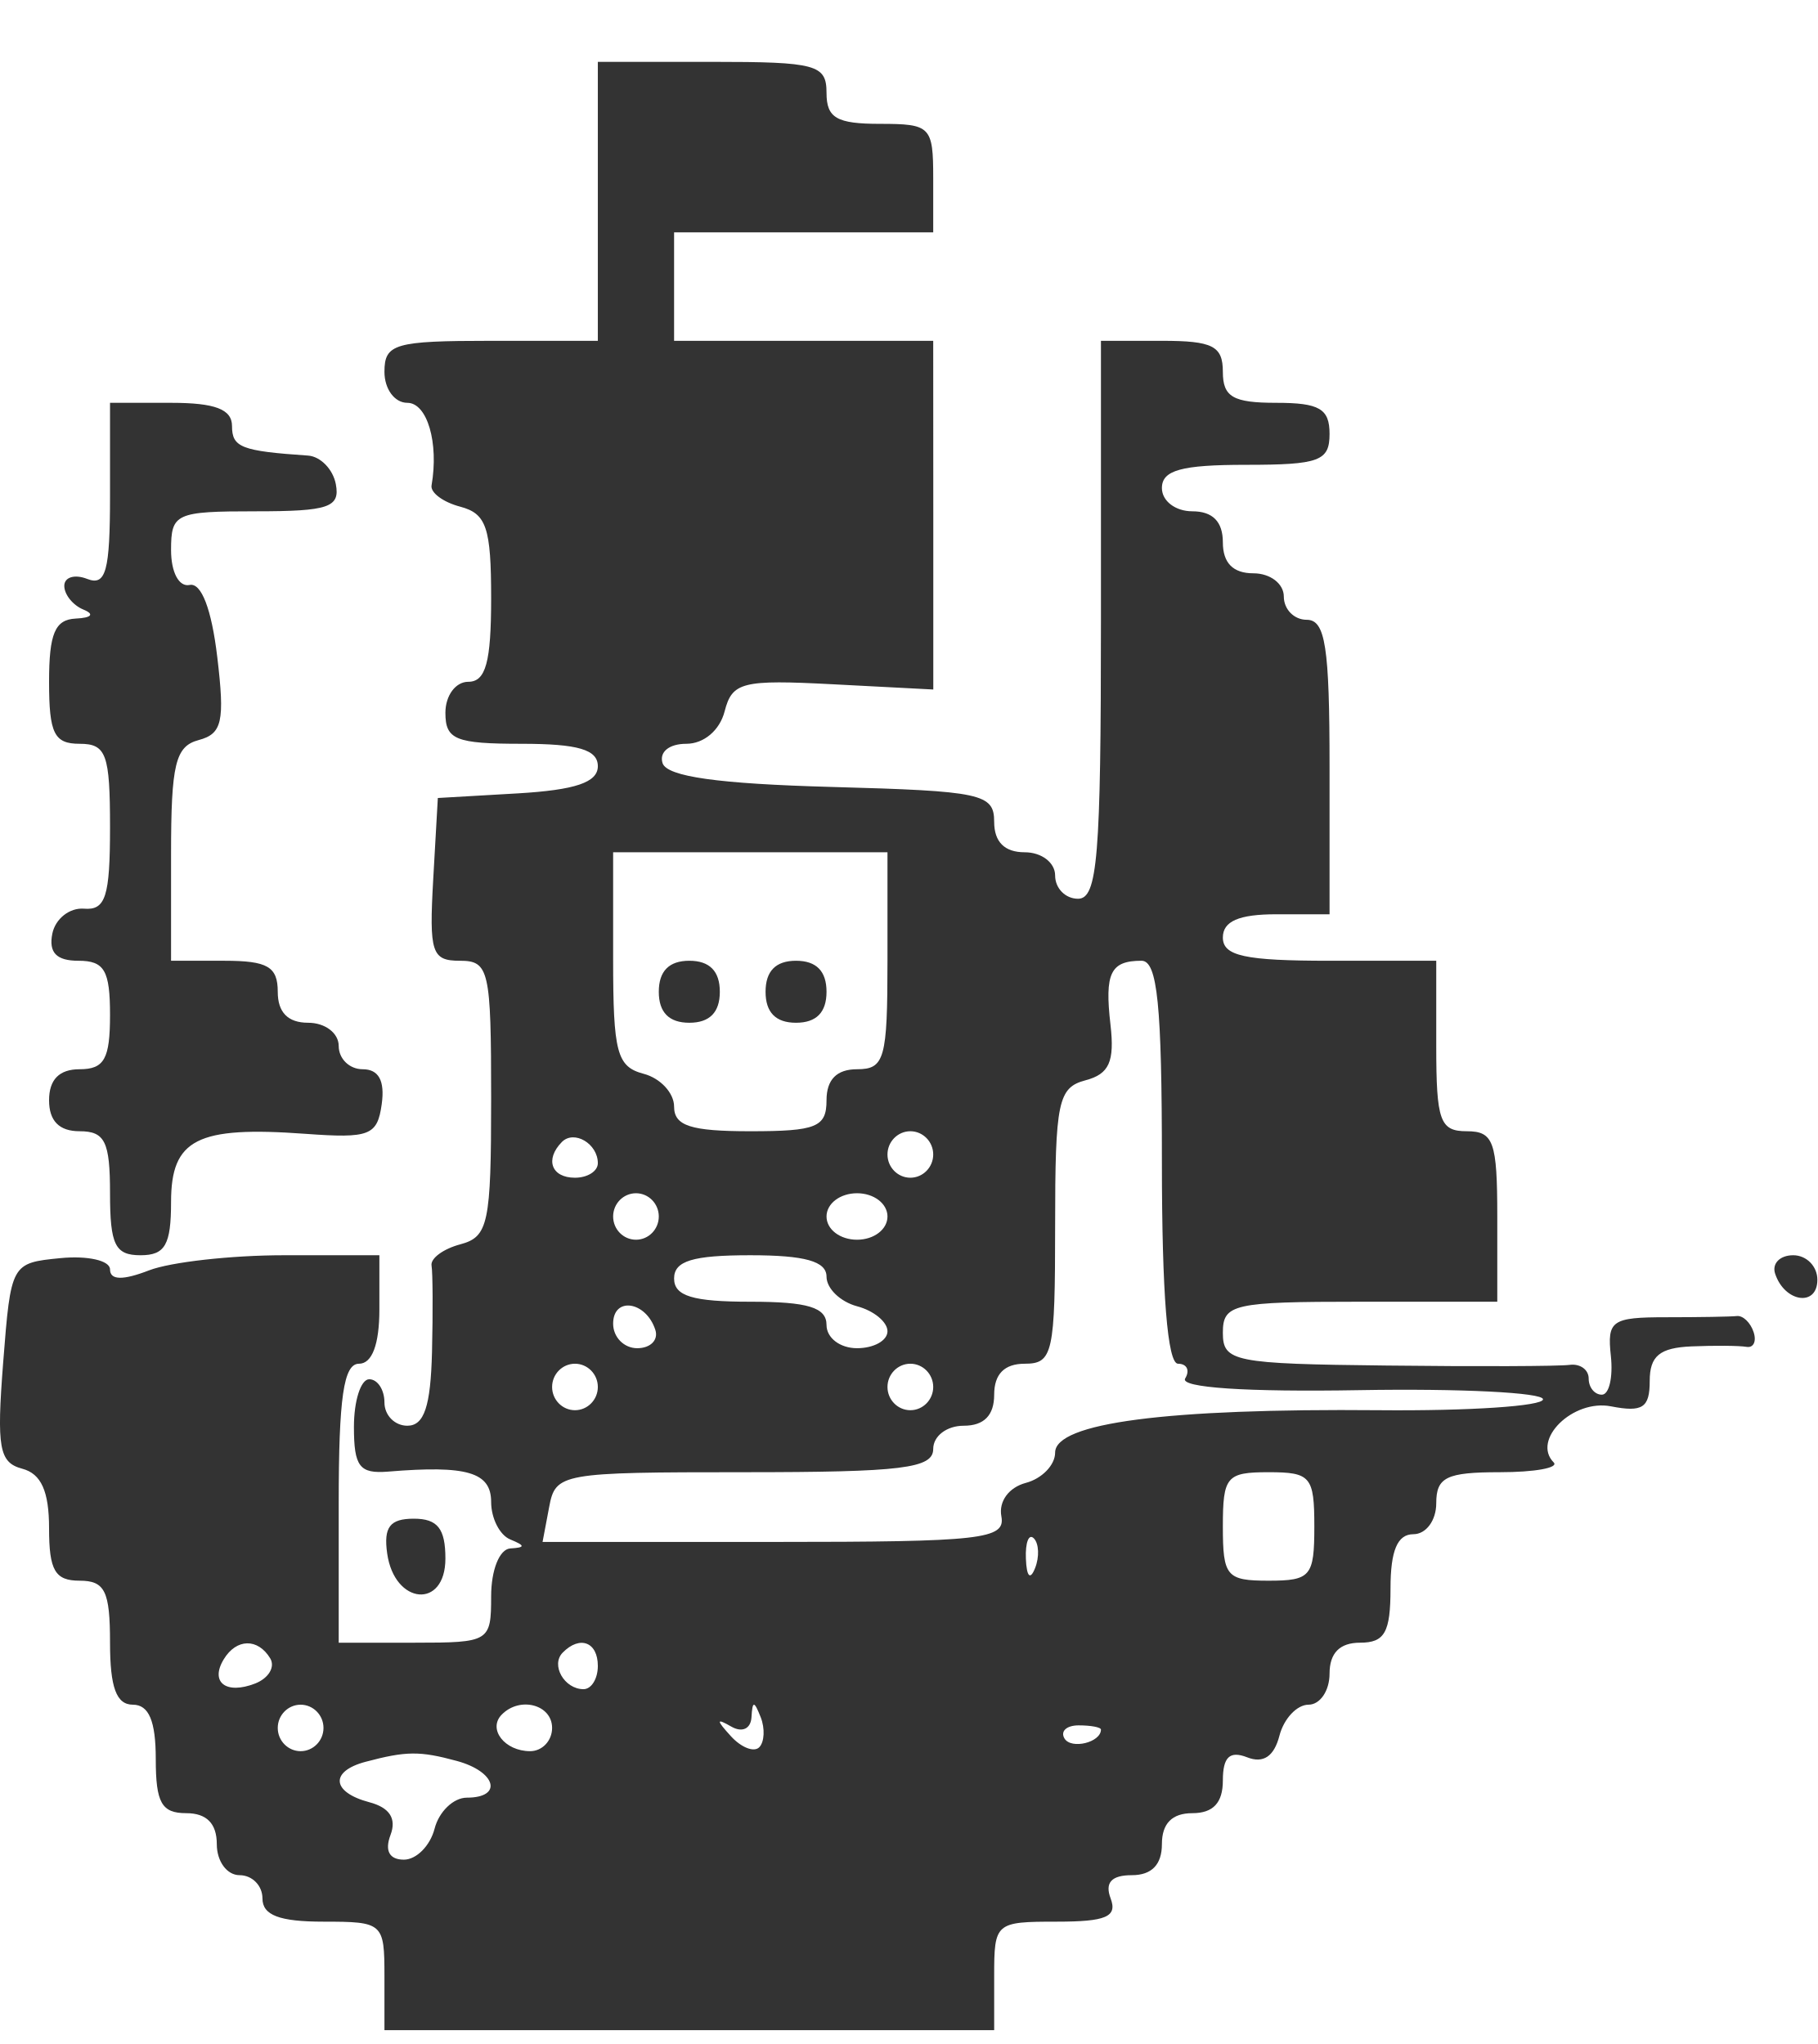
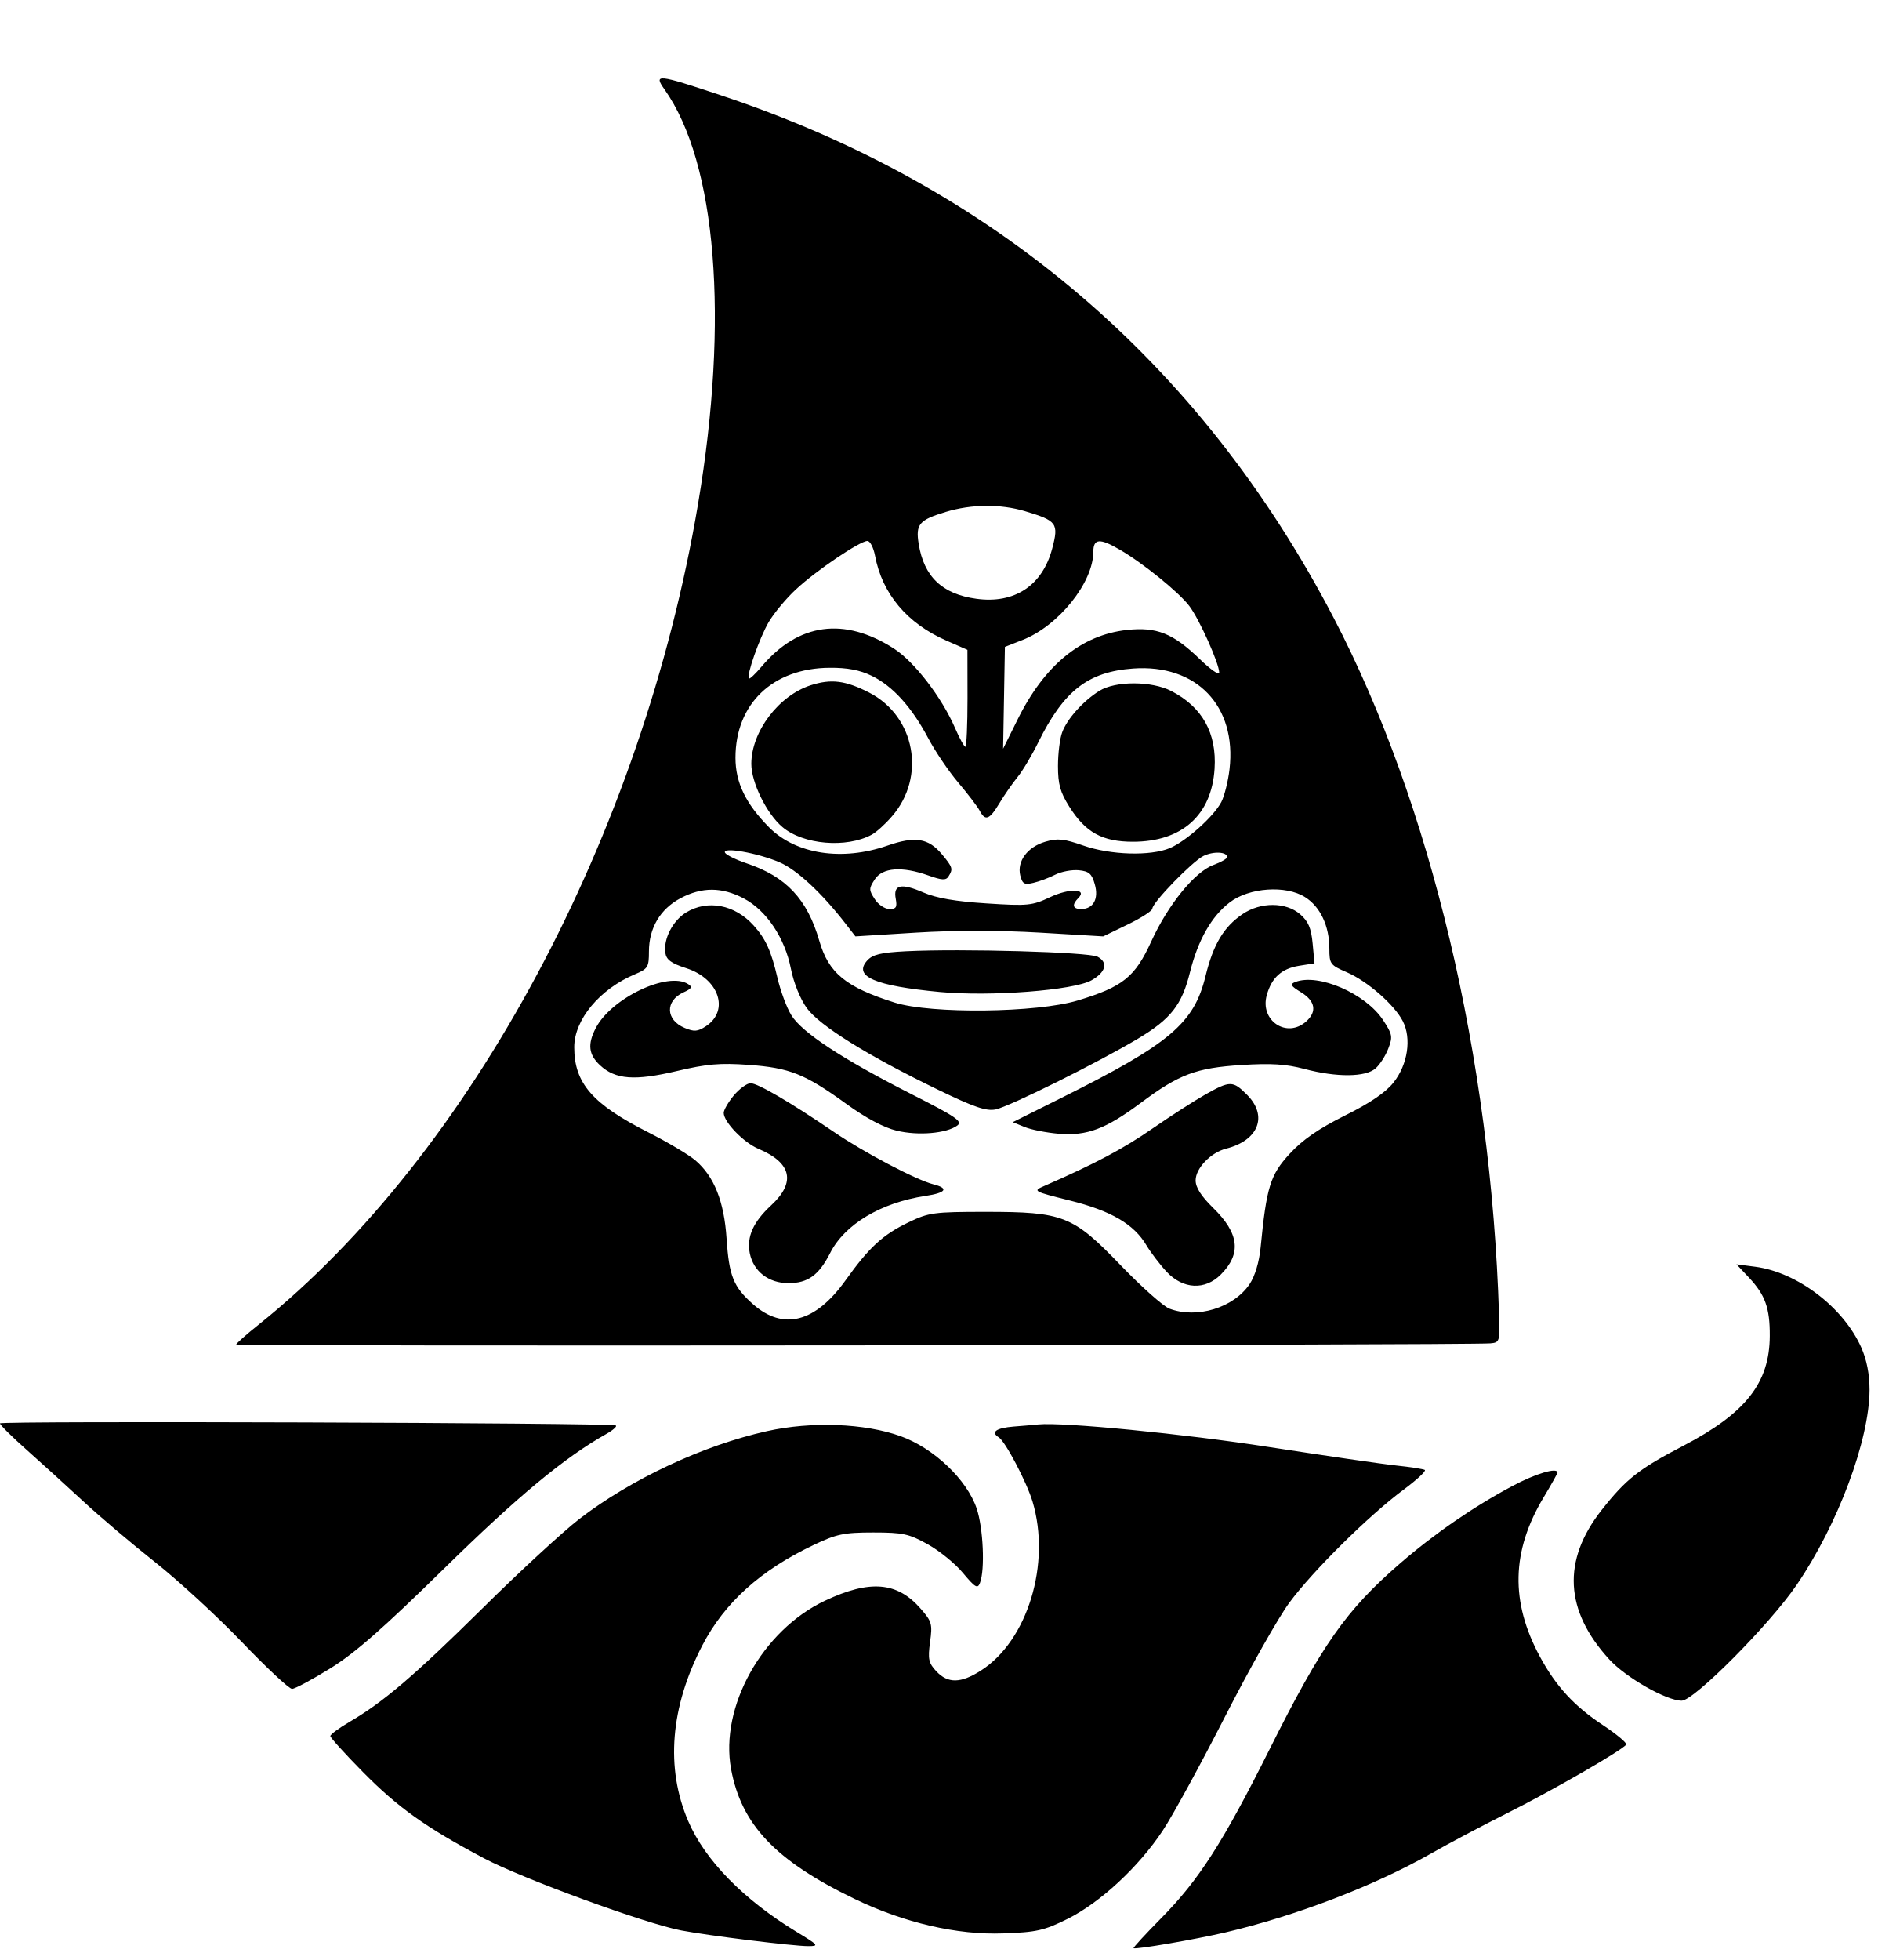
- <svg xmlns="http://www.w3.org/2000/svg" width="24" height="27" viewBox="0 0 24 27" fill="none">
-   <path fill-rule="evenodd" clip-rule="evenodd" d="M7.895 2.66V4.502H6.486C5.211 4.502 5.077 4.541 5.077 4.912C5.077 5.139 5.211 5.321 5.379 5.321C5.642 5.321 5.797 5.849 5.699 6.413C5.683 6.508 5.853 6.634 6.078 6.693C6.424 6.785 6.486 6.969 6.486 7.904C6.486 8.747 6.415 9.006 6.184 9.006C6.016 9.006 5.882 9.188 5.882 9.416C5.882 9.77 6.016 9.825 6.889 9.825C7.633 9.825 7.895 9.902 7.895 10.121C7.895 10.335 7.599 10.435 6.838 10.48L5.782 10.541L5.721 11.616C5.666 12.584 5.701 12.691 6.073 12.691C6.459 12.691 6.486 12.812 6.486 14.51C6.486 16.165 6.449 16.338 6.078 16.437C5.853 16.497 5.683 16.623 5.699 16.717C5.715 16.811 5.718 17.326 5.705 17.86C5.687 18.578 5.602 18.833 5.379 18.833C5.213 18.833 5.077 18.695 5.077 18.526C5.077 18.357 4.986 18.219 4.876 18.219C4.765 18.219 4.674 18.502 4.674 18.848C4.674 19.374 4.748 19.47 5.127 19.439C6.168 19.353 6.486 19.447 6.486 19.84C6.486 20.055 6.599 20.278 6.738 20.335C6.939 20.418 6.939 20.442 6.738 20.454C6.596 20.464 6.486 20.739 6.486 21.085C6.486 21.685 6.464 21.699 5.48 21.699H4.473V19.857C4.473 18.458 4.538 18.014 4.741 18.014C4.914 18.014 5.01 17.758 5.01 17.297V16.581H3.748C3.054 16.581 2.254 16.671 1.97 16.78C1.621 16.915 1.453 16.911 1.453 16.768C1.453 16.651 1.159 16.584 0.799 16.619C0.148 16.683 0.144 16.69 0.042 17.995C-0.046 19.127 -0.012 19.319 0.294 19.401C0.544 19.467 0.648 19.699 0.648 20.188C0.648 20.744 0.727 20.88 1.051 20.88C1.386 20.88 1.453 21.017 1.453 21.699C1.453 22.291 1.537 22.518 1.755 22.518C1.966 22.518 2.057 22.734 2.057 23.235C2.057 23.814 2.134 23.951 2.46 23.951C2.728 23.951 2.863 24.087 2.863 24.36C2.863 24.588 2.997 24.77 3.164 24.77C3.331 24.77 3.466 24.908 3.466 25.077C3.466 25.299 3.69 25.384 4.272 25.384C5.058 25.384 5.077 25.401 5.077 26.101V26.817H9.103H13.129V26.101C13.129 25.398 13.145 25.384 13.956 25.384C14.608 25.384 14.758 25.319 14.667 25.077C14.588 24.868 14.678 24.77 14.947 24.77C15.209 24.77 15.344 24.631 15.344 24.36C15.344 24.087 15.478 23.951 15.746 23.951C16.021 23.951 16.149 23.814 16.149 23.52C16.149 23.209 16.239 23.123 16.47 23.213C16.683 23.297 16.825 23.202 16.896 22.928C16.954 22.703 17.127 22.518 17.28 22.518C17.433 22.518 17.558 22.334 17.558 22.108C17.558 21.836 17.692 21.699 17.961 21.699C18.287 21.699 18.363 21.562 18.363 20.983C18.363 20.482 18.454 20.266 18.665 20.266C18.833 20.266 18.967 20.084 18.967 19.857C18.967 19.513 19.102 19.447 19.806 19.447C20.267 19.447 20.588 19.389 20.518 19.318C20.223 19.018 20.773 18.479 21.275 18.577C21.692 18.658 21.786 18.596 21.786 18.243C21.786 17.912 21.917 17.803 22.339 17.785C22.644 17.772 22.969 17.775 23.063 17.791C23.156 17.808 23.199 17.72 23.158 17.596C23.117 17.471 23.018 17.376 22.938 17.384C22.858 17.393 22.438 17.4 22.005 17.4C21.284 17.4 21.222 17.443 21.273 17.912C21.303 18.193 21.25 18.423 21.154 18.423C21.058 18.423 20.98 18.327 20.98 18.21C20.98 18.092 20.867 18.011 20.729 18.029C20.59 18.048 19.503 18.052 18.313 18.038C16.291 18.016 16.149 17.987 16.149 17.605C16.149 17.225 16.283 17.195 17.961 17.195H19.773V16.069C19.773 15.08 19.724 14.943 19.37 14.943C19.016 14.943 18.967 14.807 18.967 13.817V12.691H17.558C16.44 12.691 16.149 12.628 16.149 12.384C16.149 12.169 16.361 12.077 16.854 12.077H17.558V10.132C17.558 8.54 17.503 8.187 17.256 8.187C17.09 8.187 16.954 8.049 16.954 7.88C16.954 7.71 16.775 7.573 16.552 7.573C16.283 7.573 16.149 7.436 16.149 7.164C16.149 6.891 16.015 6.754 15.746 6.754C15.523 6.754 15.344 6.618 15.344 6.447C15.344 6.211 15.601 6.14 16.451 6.14C17.424 6.14 17.558 6.09 17.558 5.731C17.558 5.399 17.424 5.321 16.854 5.321C16.283 5.321 16.149 5.243 16.149 4.912C16.149 4.57 16.015 4.502 15.344 4.502H14.539V8.187C14.539 11.326 14.494 11.872 14.236 11.872C14.07 11.872 13.934 11.734 13.934 11.565C13.934 11.395 13.756 11.258 13.532 11.258C13.266 11.258 13.129 11.121 13.129 10.856C13.129 10.484 12.963 10.449 10.982 10.395C9.485 10.354 8.809 10.259 8.75 10.081C8.703 9.934 8.836 9.825 9.063 9.825C9.295 9.825 9.504 9.648 9.569 9.398C9.669 9.009 9.8 8.976 11.002 9.039L12.325 9.108L12.325 6.805L12.324 4.502H10.613H8.902V3.786V3.069H10.613H12.324V2.353C12.324 1.67 12.29 1.636 11.62 1.636C11.049 1.636 10.915 1.558 10.915 1.227C10.915 0.854 10.781 0.817 9.405 0.817H7.895V2.66ZM1.453 6.543C1.453 7.545 1.399 7.744 1.151 7.647C0.985 7.582 0.849 7.624 0.849 7.739C0.849 7.854 0.963 7.995 1.101 8.052C1.251 8.113 1.211 8.161 1 8.171C0.726 8.184 0.648 8.369 0.648 9.006C0.648 9.688 0.715 9.825 1.051 9.825C1.404 9.825 1.453 9.962 1.453 10.928C1.453 11.844 1.395 12.027 1.109 12.003C0.919 11.988 0.731 12.136 0.691 12.333C0.641 12.583 0.745 12.691 1.036 12.691C1.379 12.691 1.453 12.819 1.453 13.408C1.453 13.988 1.377 14.124 1.051 14.124C0.782 14.124 0.648 14.261 0.648 14.534C0.648 14.807 0.782 14.943 1.051 14.943C1.386 14.943 1.453 15.08 1.453 15.762C1.453 16.444 1.52 16.581 1.856 16.581C2.18 16.581 2.259 16.444 2.259 15.878C2.259 15.047 2.602 14.873 4.031 14.977C4.882 15.039 4.983 15 5.041 14.585C5.084 14.275 5.001 14.124 4.789 14.124C4.615 14.124 4.473 13.986 4.473 13.817C4.473 13.647 4.294 13.51 4.07 13.51C3.802 13.51 3.668 13.373 3.668 13.101C3.668 12.769 3.533 12.691 2.963 12.691H2.259V11.282C2.259 10.094 2.316 9.858 2.623 9.776C2.934 9.693 2.971 9.532 2.869 8.677C2.794 8.046 2.659 7.694 2.504 7.727C2.363 7.756 2.259 7.56 2.259 7.266C2.259 6.781 2.318 6.754 3.38 6.754C4.34 6.754 4.493 6.702 4.435 6.396C4.398 6.199 4.232 6.029 4.068 6.018C3.188 5.958 3.064 5.91 3.064 5.628C3.064 5.406 2.84 5.321 2.259 5.321H1.453V6.543ZM11.72 12.691C11.72 13.988 11.682 14.124 11.318 14.124C11.049 14.124 10.915 14.261 10.915 14.534C10.915 14.889 10.781 14.943 9.908 14.943C9.122 14.943 8.902 14.872 8.902 14.617C8.902 14.438 8.721 14.242 8.499 14.184C8.146 14.09 8.097 13.904 8.097 12.667V11.258H9.908H11.72V12.691ZM8.7 13.101C8.7 13.373 8.835 13.51 9.103 13.51C9.371 13.51 9.506 13.373 9.506 13.101C9.506 12.828 9.371 12.691 9.103 12.691C8.835 12.691 8.7 12.828 8.7 13.101ZM10.11 13.101C10.11 13.373 10.244 13.51 10.512 13.51C10.781 13.51 10.915 13.373 10.915 13.101C10.915 12.828 10.781 12.691 10.512 12.691C10.244 12.691 10.11 12.828 10.11 13.101ZM15.344 15.353C15.344 17.089 15.418 18.014 15.557 18.014C15.674 18.014 15.717 18.102 15.651 18.209C15.578 18.33 16.457 18.389 17.955 18.363C19.287 18.34 20.377 18.395 20.377 18.484C20.376 18.574 19.402 18.639 18.212 18.628C15.405 18.603 13.934 18.795 13.934 19.188C13.934 19.352 13.76 19.532 13.547 19.588C13.322 19.648 13.187 19.833 13.224 20.03C13.281 20.333 12.966 20.368 10.227 20.368H7.165L7.252 19.908C7.336 19.459 7.406 19.447 9.831 19.447C11.913 19.447 12.324 19.396 12.324 19.14C12.324 18.969 12.503 18.833 12.727 18.833C12.995 18.833 13.129 18.696 13.129 18.423C13.129 18.151 13.264 18.014 13.532 18.014C13.904 18.014 13.934 17.877 13.934 16.195C13.934 14.552 13.973 14.366 14.335 14.27C14.648 14.187 14.721 14.025 14.665 13.536C14.586 12.853 14.665 12.691 15.075 12.691C15.285 12.691 15.344 13.271 15.344 15.353ZM7.895 15.365C7.895 15.471 7.759 15.557 7.593 15.557C7.282 15.557 7.193 15.316 7.42 15.085C7.581 14.922 7.895 15.107 7.895 15.365ZM12.324 15.25C12.324 15.419 12.188 15.557 12.022 15.557C11.856 15.557 11.72 15.419 11.72 15.25C11.72 15.081 11.856 14.943 12.022 14.943C12.188 14.943 12.324 15.081 12.324 15.25ZM8.7 16.069C8.7 16.238 8.565 16.376 8.399 16.376C8.232 16.376 8.097 16.238 8.097 16.069C8.097 15.9 8.232 15.762 8.399 15.762C8.565 15.762 8.7 15.9 8.7 16.069ZM11.72 16.069C11.72 16.24 11.541 16.376 11.318 16.376C11.094 16.376 10.915 16.24 10.915 16.069C10.915 15.899 11.094 15.762 11.318 15.762C11.541 15.762 11.72 15.899 11.72 16.069ZM10.915 16.864C10.915 17.02 11.096 17.195 11.318 17.255C11.539 17.313 11.72 17.462 11.72 17.585C11.72 17.709 11.539 17.809 11.318 17.809C11.094 17.809 10.915 17.673 10.915 17.502C10.915 17.27 10.669 17.195 9.908 17.195C9.148 17.195 8.902 17.12 8.902 16.888C8.902 16.656 9.148 16.581 9.908 16.581C10.631 16.581 10.915 16.661 10.915 16.864ZM23.442 16.824C23.567 17.204 24 17.267 24 16.905C24 16.727 23.857 16.581 23.681 16.581C23.506 16.581 23.398 16.69 23.442 16.824ZM8.654 17.566C8.698 17.7 8.591 17.809 8.415 17.809C8.24 17.809 8.097 17.663 8.097 17.485C8.097 17.124 8.53 17.186 8.654 17.566ZM7.895 18.321C7.895 18.49 7.759 18.628 7.593 18.628C7.427 18.628 7.291 18.49 7.291 18.321C7.291 18.152 7.427 18.014 7.593 18.014C7.759 18.014 7.895 18.152 7.895 18.321ZM12.324 18.321C12.324 18.49 12.188 18.628 12.022 18.628C11.856 18.628 11.72 18.49 11.72 18.321C11.72 18.152 11.856 18.014 12.022 18.014C12.188 18.014 12.324 18.152 12.324 18.321ZM17.357 20.164C17.357 20.823 17.309 20.88 16.753 20.88C16.197 20.88 16.149 20.823 16.149 20.164C16.149 19.504 16.197 19.447 16.753 19.447C17.309 19.447 17.357 19.504 17.357 20.164ZM5.113 20.52C5.209 21.2 5.882 21.26 5.882 20.588C5.882 20.192 5.779 20.061 5.465 20.061C5.149 20.061 5.064 20.172 5.113 20.52ZM13.669 20.714C13.605 20.877 13.557 20.828 13.548 20.59C13.539 20.374 13.587 20.253 13.653 20.321C13.72 20.389 13.728 20.566 13.669 20.714ZM3.568 21.905C3.637 22.019 3.548 22.168 3.37 22.238C2.985 22.388 2.77 22.222 2.955 21.918C3.122 21.642 3.405 21.637 3.568 21.905ZM7.895 22.006C7.895 22.175 7.81 22.313 7.706 22.313C7.452 22.313 7.27 21.993 7.431 21.83C7.658 21.599 7.895 21.69 7.895 22.006ZM4.272 22.825C4.272 22.994 4.136 23.132 3.97 23.132C3.804 23.132 3.668 22.994 3.668 22.825C3.668 22.656 3.804 22.518 3.97 22.518C4.136 22.518 4.272 22.656 4.272 22.825ZM7.291 22.825C7.291 22.994 7.161 23.132 7.001 23.132C6.665 23.132 6.438 22.84 6.626 22.649C6.866 22.404 7.291 22.517 7.291 22.825ZM10.027 23.08C9.958 23.15 9.79 23.085 9.653 22.935C9.456 22.719 9.457 22.692 9.657 22.807C9.801 22.89 9.915 22.837 9.924 22.683C9.937 22.463 9.959 22.464 10.046 22.684C10.104 22.832 10.095 23.01 10.027 23.08ZM14.539 22.847C14.539 23.016 14.148 23.112 14.058 22.965C14 22.869 14.084 22.791 14.245 22.791C14.407 22.791 14.539 22.816 14.539 22.847ZM6.033 23.261C6.552 23.402 6.646 23.746 6.165 23.746C5.989 23.746 5.797 23.93 5.739 24.156C5.681 24.381 5.499 24.565 5.334 24.565C5.142 24.565 5.078 24.448 5.157 24.239C5.239 24.022 5.146 23.877 4.876 23.806C4.379 23.674 4.353 23.399 4.825 23.273C5.366 23.129 5.543 23.128 6.033 23.261Z" fill="#333333" />
+ <svg xmlns="http://www.w3.org/2000/svg" width="23" height="24" viewBox="0 0 23 24" fill="none">
+   <path fill-rule="evenodd" clip-rule="evenodd" d="M8.139 1.095C8.776 1.996 8.931 3.908 8.55 6.169C7.869 10.214 5.769 14.136 3.167 16.221C3.017 16.34 2.894 16.45 2.893 16.464C2.891 16.487 17.984 16.473 18.254 16.449C18.367 16.439 18.371 16.427 18.36 16.099C18.262 12.952 17.524 9.844 16.333 7.562C14.702 4.437 12.168 2.278 8.827 1.166C8.05 0.907 8.002 0.902 8.139 1.095ZM12.553 6.259C12.946 6.376 12.969 6.408 12.888 6.715C12.768 7.17 12.426 7.397 11.958 7.332C11.54 7.275 11.316 7.061 11.252 6.66C11.213 6.419 11.257 6.367 11.585 6.268C11.897 6.173 12.254 6.17 12.553 6.259ZM10.717 6.803C10.804 7.271 11.111 7.635 11.593 7.845L11.849 7.957L11.85 8.55C11.85 8.877 11.838 9.144 11.824 9.144C11.809 9.144 11.752 9.041 11.697 8.914C11.534 8.538 11.199 8.103 10.949 7.942C10.341 7.551 9.779 7.628 9.328 8.162C9.252 8.252 9.182 8.318 9.173 8.308C9.139 8.275 9.301 7.814 9.414 7.619C9.479 7.508 9.63 7.326 9.752 7.214C9.998 6.985 10.533 6.624 10.624 6.624C10.657 6.624 10.698 6.705 10.717 6.803ZM13.714 6.73C13.999 6.895 14.438 7.251 14.567 7.421C14.69 7.583 14.933 8.126 14.933 8.237C14.933 8.273 14.826 8.198 14.694 8.07C14.368 7.755 14.167 7.674 13.801 7.714C13.242 7.776 12.792 8.145 12.462 8.813L12.286 9.168L12.297 8.545L12.308 7.921L12.525 7.836C12.965 7.663 13.39 7.134 13.391 6.757C13.392 6.594 13.468 6.587 13.714 6.73ZM10.676 8.275C10.933 8.4 11.165 8.656 11.367 9.036C11.453 9.199 11.619 9.444 11.736 9.582C11.853 9.72 11.971 9.875 11.998 9.925C12.068 10.058 12.118 10.039 12.241 9.835C12.301 9.735 12.401 9.591 12.463 9.515C12.525 9.439 12.639 9.248 12.716 9.091C13.029 8.457 13.326 8.226 13.879 8.186C14.656 8.13 15.149 8.646 15.059 9.42C15.042 9.566 14.997 9.745 14.96 9.818C14.869 9.996 14.528 10.3 14.328 10.385C14.09 10.485 13.6 10.47 13.267 10.353C13.029 10.27 12.953 10.262 12.802 10.307C12.584 10.371 12.454 10.547 12.496 10.72C12.523 10.824 12.546 10.837 12.658 10.81C12.731 10.793 12.851 10.748 12.925 10.71C13 10.672 13.129 10.648 13.213 10.656C13.338 10.668 13.373 10.699 13.409 10.828C13.46 11.006 13.391 11.131 13.242 11.131C13.138 11.131 13.125 11.08 13.207 10.997C13.323 10.881 13.099 10.874 12.861 10.986C12.643 11.089 12.588 11.095 12.083 11.062C11.705 11.038 11.47 10.998 11.311 10.929C11.036 10.81 10.938 10.832 10.971 11.006C10.99 11.109 10.976 11.131 10.894 11.131C10.838 11.131 10.757 11.077 10.714 11.01C10.641 10.898 10.641 10.88 10.714 10.768C10.808 10.623 11.047 10.605 11.371 10.72C11.537 10.779 11.586 10.782 11.617 10.732C11.675 10.641 11.669 10.619 11.536 10.46C11.37 10.262 11.208 10.236 10.867 10.355C10.312 10.547 9.749 10.46 9.422 10.133C9.134 9.843 9.008 9.584 9.008 9.279C9.008 8.618 9.465 8.181 10.161 8.177C10.379 8.175 10.532 8.205 10.676 8.275ZM9.929 8.391C9.537 8.518 9.204 8.957 9.202 9.352C9.201 9.579 9.389 9.964 9.583 10.127C9.837 10.343 10.366 10.388 10.676 10.221C10.732 10.191 10.843 10.091 10.923 9.998C11.346 9.514 11.21 8.771 10.646 8.481C10.355 8.332 10.181 8.31 9.929 8.391ZM13.464 8.46C13.267 8.583 13.071 8.801 13.01 8.966C12.981 9.041 12.958 9.227 12.958 9.38C12.958 9.603 12.986 9.702 13.097 9.878C13.296 10.194 13.502 10.307 13.876 10.307C14.476 10.307 14.84 9.982 14.876 9.413C14.904 8.977 14.726 8.657 14.345 8.461C14.105 8.337 13.66 8.337 13.464 8.46ZM9.548 10.559C9.76 10.65 10.065 10.934 10.357 11.311L10.477 11.466L11.219 11.42C11.689 11.391 12.244 11.391 12.736 11.42L13.512 11.466L13.813 11.32C13.979 11.24 14.114 11.152 14.114 11.126C14.114 11.052 14.603 10.548 14.74 10.481C14.862 10.421 15.03 10.43 15.03 10.495C15.03 10.514 14.954 10.558 14.863 10.591C14.634 10.674 14.307 11.077 14.101 11.527C13.902 11.964 13.753 12.084 13.199 12.251C12.7 12.402 11.405 12.417 10.959 12.277C10.36 12.088 10.149 11.916 10.035 11.521C9.887 11.009 9.628 10.733 9.143 10.571C9.016 10.528 8.899 10.471 8.881 10.443C8.834 10.365 9.278 10.443 9.548 10.559ZM9.109 11.001C9.387 11.147 9.613 11.485 9.687 11.863C9.72 12.032 9.801 12.232 9.881 12.343C10.037 12.559 10.628 12.927 11.492 13.345C11.929 13.557 12.079 13.608 12.194 13.585C12.361 13.551 13.444 13.013 13.935 12.72C14.341 12.477 14.475 12.307 14.575 11.904C14.673 11.511 14.838 11.221 15.061 11.05C15.298 10.868 15.749 10.836 15.984 10.985C16.171 11.102 16.282 11.339 16.282 11.616C16.282 11.803 16.293 11.818 16.495 11.905C16.748 12.014 17.078 12.302 17.182 12.505C17.29 12.716 17.242 13.036 17.068 13.255C16.973 13.376 16.781 13.507 16.472 13.66C16.147 13.823 15.954 13.956 15.794 14.13C15.558 14.387 15.512 14.536 15.44 15.275C15.422 15.456 15.371 15.625 15.305 15.724C15.11 16.014 14.659 16.152 14.322 16.024C14.248 15.995 13.981 15.758 13.729 15.496C13.14 14.884 13.027 14.839 12.067 14.839C11.437 14.839 11.375 14.848 11.128 14.967C10.811 15.12 10.646 15.272 10.357 15.676C9.986 16.195 9.593 16.297 9.222 15.969C8.983 15.758 8.929 15.623 8.899 15.167C8.869 14.71 8.746 14.403 8.515 14.207C8.433 14.138 8.176 13.985 7.943 13.867C7.256 13.52 7.033 13.264 7.033 12.823C7.033 12.486 7.345 12.111 7.776 11.93C7.936 11.863 7.948 11.842 7.948 11.651C7.948 11.364 8.086 11.131 8.334 10.999C8.598 10.859 8.841 10.86 9.109 11.001ZM8.402 11.174C8.239 11.275 8.124 11.498 8.149 11.668C8.161 11.752 8.221 11.796 8.404 11.855C8.806 11.983 8.938 12.374 8.646 12.566C8.546 12.632 8.502 12.636 8.386 12.587C8.152 12.49 8.144 12.256 8.37 12.152C8.472 12.106 8.484 12.085 8.428 12.05C8.179 11.891 7.485 12.223 7.296 12.59C7.194 12.787 7.209 12.914 7.349 13.044C7.537 13.219 7.773 13.237 8.289 13.115C8.656 13.028 8.82 13.014 9.168 13.039C9.671 13.075 9.859 13.15 10.367 13.518C10.604 13.69 10.826 13.808 10.982 13.845C11.245 13.909 11.593 13.879 11.725 13.782C11.794 13.732 11.713 13.676 11.152 13.392C10.318 12.968 9.821 12.642 9.692 12.431C9.635 12.339 9.559 12.133 9.522 11.973C9.445 11.644 9.379 11.497 9.231 11.333C9 11.076 8.666 11.012 8.402 11.174ZM15.219 11.193C14.988 11.35 14.86 11.564 14.765 11.953C14.625 12.53 14.328 12.781 13.007 13.44L12.404 13.741L12.549 13.8C12.628 13.833 12.818 13.87 12.969 13.883C13.314 13.911 13.543 13.825 13.976 13.502C14.441 13.155 14.65 13.076 15.204 13.041C15.566 13.018 15.751 13.029 15.976 13.089C16.373 13.194 16.726 13.191 16.848 13.082C16.901 13.036 16.971 12.926 17.004 12.839C17.06 12.695 17.054 12.664 16.94 12.491C16.726 12.166 16.149 11.915 15.866 12.024C15.795 12.051 15.806 12.071 15.936 12.151C16.108 12.256 16.133 12.386 16.001 12.505C15.763 12.722 15.426 12.498 15.516 12.183C15.576 11.97 15.697 11.861 15.91 11.826L16.1 11.796L16.077 11.551C16.059 11.363 16.024 11.281 15.924 11.195C15.75 11.044 15.44 11.043 15.219 11.193ZM11.097 11.648C10.787 11.664 10.688 11.688 10.621 11.762C10.447 11.956 10.716 12.072 11.513 12.147C12.134 12.205 13.147 12.127 13.368 12.004C13.544 11.905 13.576 11.786 13.443 11.715C13.338 11.658 11.777 11.614 11.097 11.648ZM8.988 13.413C8.92 13.495 8.864 13.592 8.864 13.627C8.864 13.739 9.108 13.991 9.289 14.067C9.697 14.239 9.75 14.477 9.444 14.76C9.224 14.964 9.144 15.145 9.183 15.345C9.228 15.568 9.413 15.712 9.657 15.712C9.895 15.712 10.029 15.615 10.167 15.344C10.345 14.992 10.788 14.727 11.334 14.644C11.588 14.606 11.626 14.551 11.432 14.502C11.222 14.449 10.584 14.113 10.214 13.861C9.683 13.499 9.281 13.264 9.193 13.264C9.149 13.264 9.057 13.331 8.988 13.413ZM14.765 13.401C14.632 13.476 14.34 13.664 14.114 13.82C13.761 14.065 13.408 14.252 12.79 14.522C12.647 14.584 12.652 14.587 13.103 14.7C13.609 14.826 13.889 14.99 14.042 15.249C14.095 15.338 14.207 15.485 14.29 15.574C14.49 15.787 14.759 15.801 14.952 15.607C15.207 15.351 15.179 15.104 14.859 14.791C14.712 14.647 14.644 14.541 14.644 14.454C14.644 14.305 14.829 14.113 15.017 14.065C15.415 13.965 15.532 13.665 15.274 13.406C15.101 13.232 15.067 13.231 14.765 13.401ZM21.422 15.645C21.62 15.856 21.678 16.018 21.676 16.357C21.674 16.933 21.382 17.304 20.618 17.703C20.072 17.987 19.916 18.11 19.616 18.491C19.131 19.108 19.163 19.722 19.711 20.32C19.914 20.542 20.411 20.825 20.597 20.825C20.748 20.825 21.677 19.89 22.006 19.406C22.511 18.666 22.895 17.636 22.898 17.02C22.898 16.828 22.864 16.652 22.797 16.501C22.579 16.009 22.013 15.578 21.498 15.511L21.268 15.481L21.422 15.645ZM0 17.429C0 17.448 0.146 17.593 0.324 17.751C0.502 17.909 0.812 18.191 1.013 18.377C1.214 18.564 1.613 18.902 1.9 19.129C2.186 19.355 2.666 19.797 2.966 20.11C3.266 20.423 3.541 20.68 3.577 20.68C3.612 20.68 3.822 20.567 4.044 20.43C4.347 20.243 4.694 19.938 5.44 19.206C6.34 18.323 6.912 17.848 7.425 17.559C7.514 17.509 7.565 17.461 7.539 17.454C7.427 17.422 0 17.397 0 17.429ZM9.394 17.524C8.612 17.698 7.728 18.112 7.095 18.6C6.893 18.756 6.357 19.25 5.905 19.698C5.074 20.519 4.694 20.844 4.275 21.088C4.149 21.162 4.046 21.238 4.046 21.258C4.046 21.277 4.225 21.475 4.444 21.697C4.874 22.133 5.213 22.375 5.925 22.753C6.397 23.003 7.902 23.554 8.344 23.638C8.679 23.702 9.716 23.83 9.898 23.83C10.035 23.83 10.026 23.819 9.759 23.657C9.108 23.262 8.635 22.779 8.429 22.299C8.149 21.647 8.21 20.902 8.604 20.144C8.874 19.625 9.314 19.228 9.961 18.92C10.246 18.784 10.334 18.765 10.694 18.765C11.059 18.765 11.132 18.781 11.364 18.91C11.507 18.99 11.702 19.148 11.796 19.263C11.943 19.439 11.974 19.457 12.002 19.384C12.066 19.223 12.043 18.71 11.962 18.471C11.843 18.118 11.437 17.732 11.031 17.586C10.591 17.427 9.937 17.403 9.394 17.524ZM12.416 17.468C12.201 17.485 12.13 17.536 12.233 17.6C12.313 17.65 12.573 18.144 12.646 18.385C12.875 19.145 12.586 20.091 12.014 20.456C11.767 20.614 11.61 20.616 11.468 20.465C11.373 20.363 11.363 20.317 11.391 20.108C11.422 19.886 11.413 19.854 11.276 19.698C10.989 19.369 10.655 19.341 10.105 19.6C9.338 19.961 8.814 20.899 8.954 21.661C9.079 22.343 9.5 22.785 10.467 23.252C11.075 23.545 11.723 23.695 12.288 23.674C12.694 23.66 12.788 23.639 13.074 23.497C13.475 23.298 13.946 22.861 14.242 22.414C14.365 22.228 14.708 21.6 15.005 21.018C15.302 20.437 15.655 19.81 15.791 19.626C16.078 19.236 16.767 18.555 17.192 18.24C17.355 18.119 17.471 18.011 17.451 17.999C17.431 17.988 17.273 17.963 17.101 17.945C16.929 17.927 16.225 17.824 15.537 17.718C14.502 17.557 13.019 17.412 12.717 17.442C12.678 17.447 12.542 17.458 12.416 17.468ZM18.522 18.197C18.043 18.453 17.567 18.781 17.149 19.143C16.485 19.718 16.193 20.134 15.544 21.431C14.978 22.561 14.683 23.021 14.225 23.485C14.03 23.682 13.877 23.849 13.884 23.855C13.906 23.875 14.639 23.748 15.005 23.663C15.875 23.459 16.834 23.091 17.531 22.694C17.732 22.579 18.145 22.36 18.45 22.207C19.01 21.927 19.877 21.427 19.917 21.362C19.929 21.343 19.8 21.235 19.631 21.123C19.282 20.893 19.057 20.648 18.862 20.288C18.497 19.614 18.511 18.994 18.906 18.335C19 18.179 19.076 18.042 19.076 18.032C19.076 17.964 18.808 18.044 18.522 18.197Z" fill="black" />
</svg>
